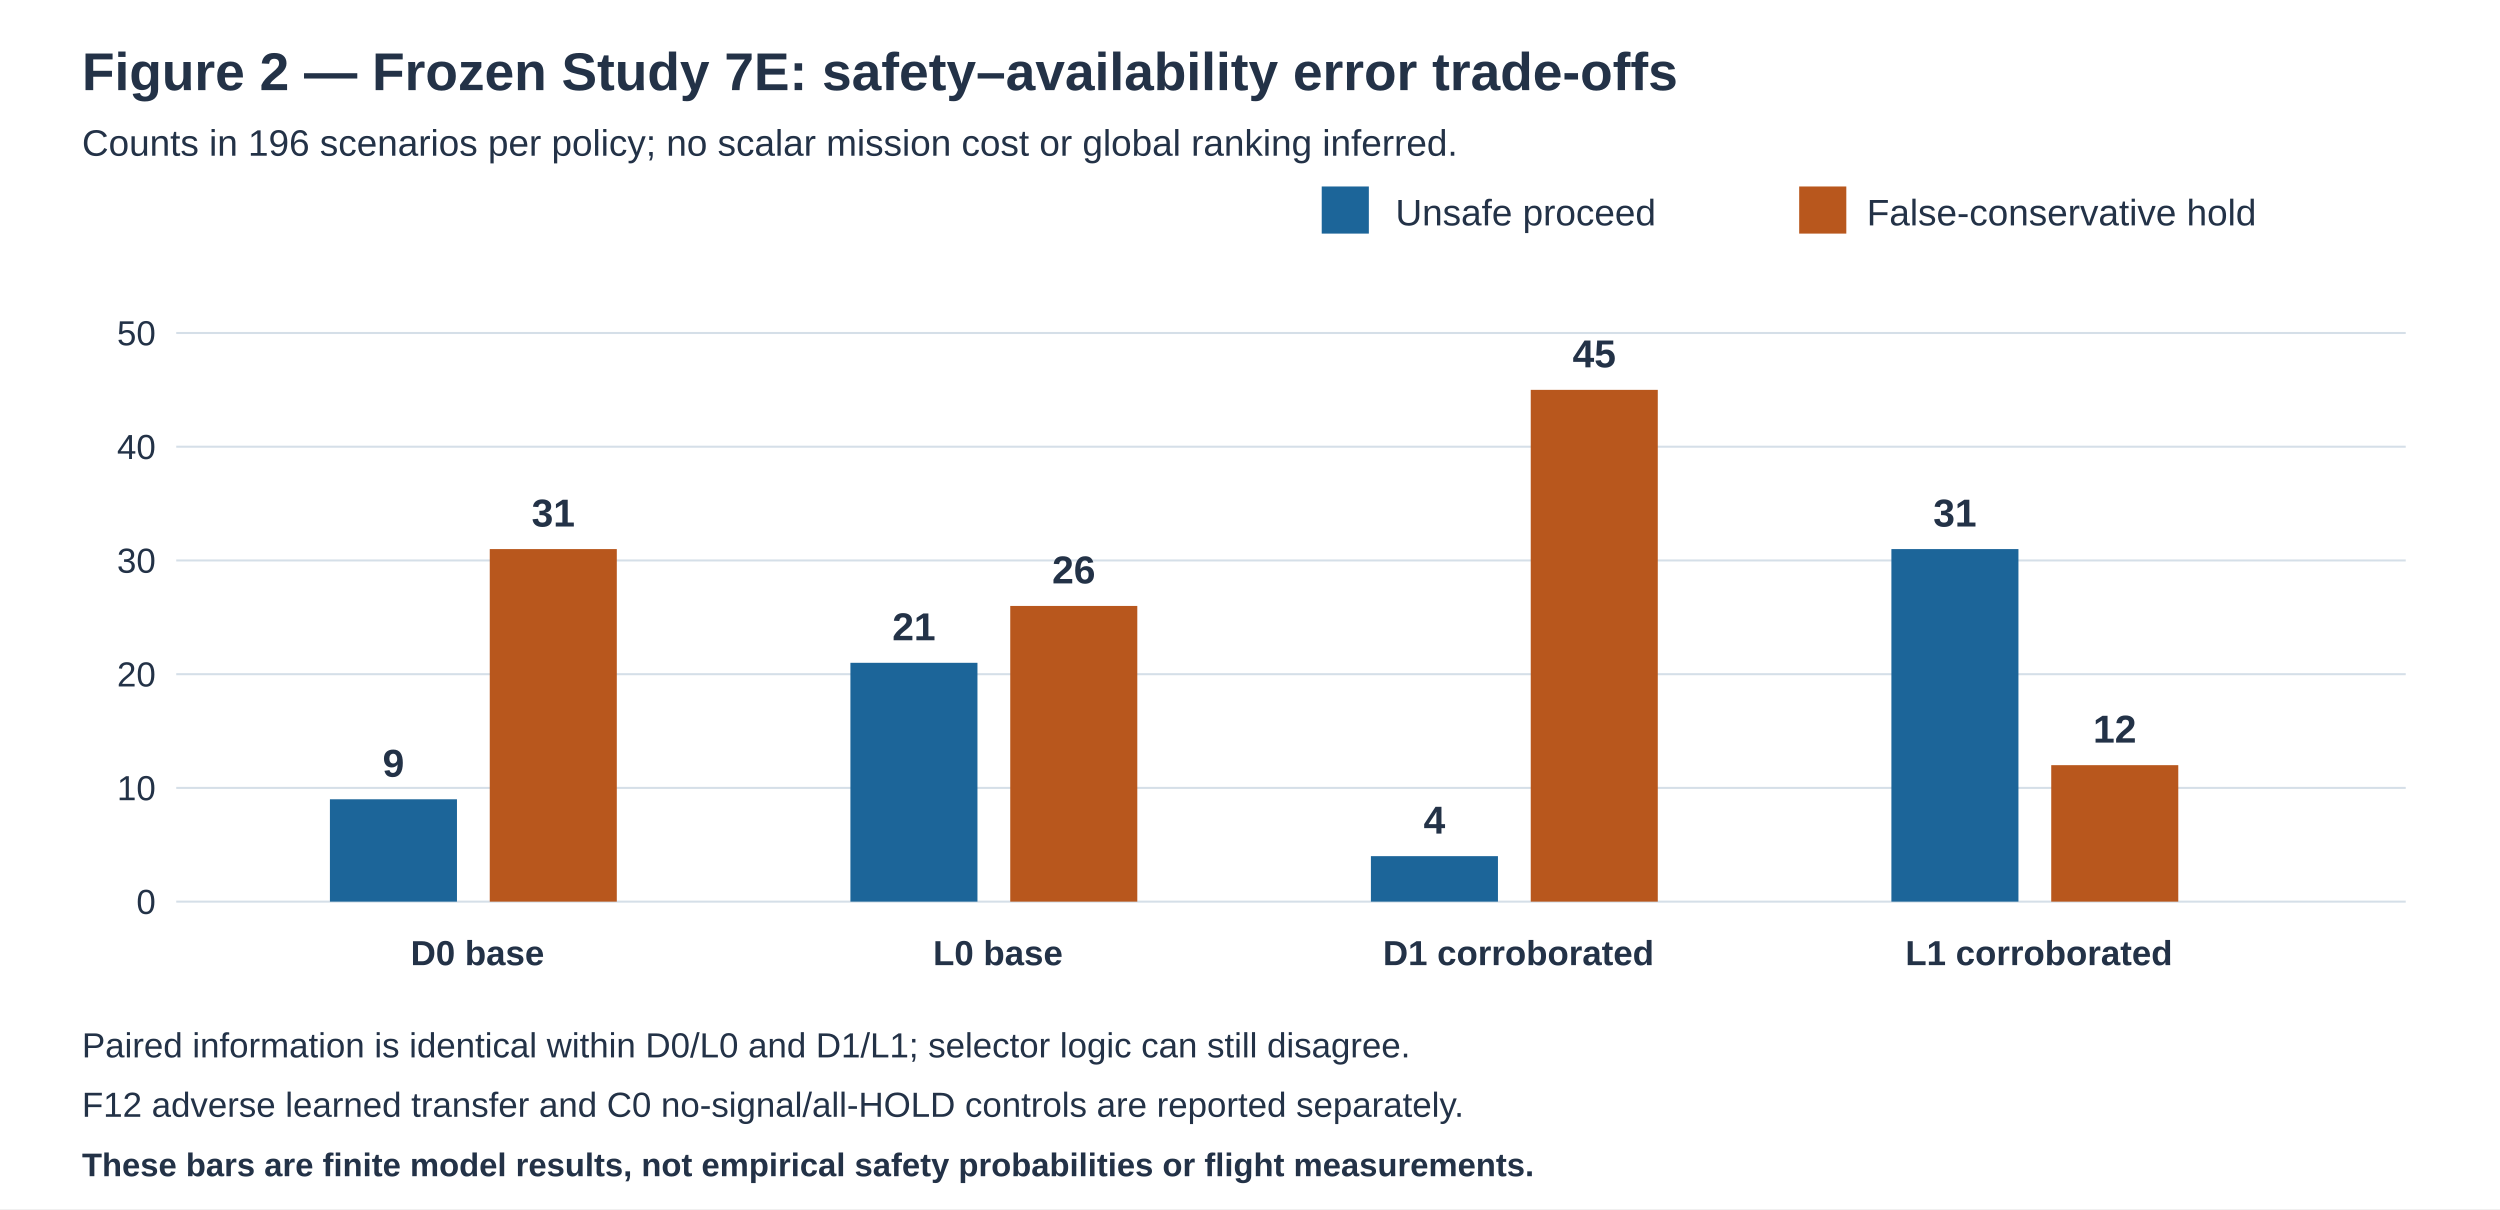
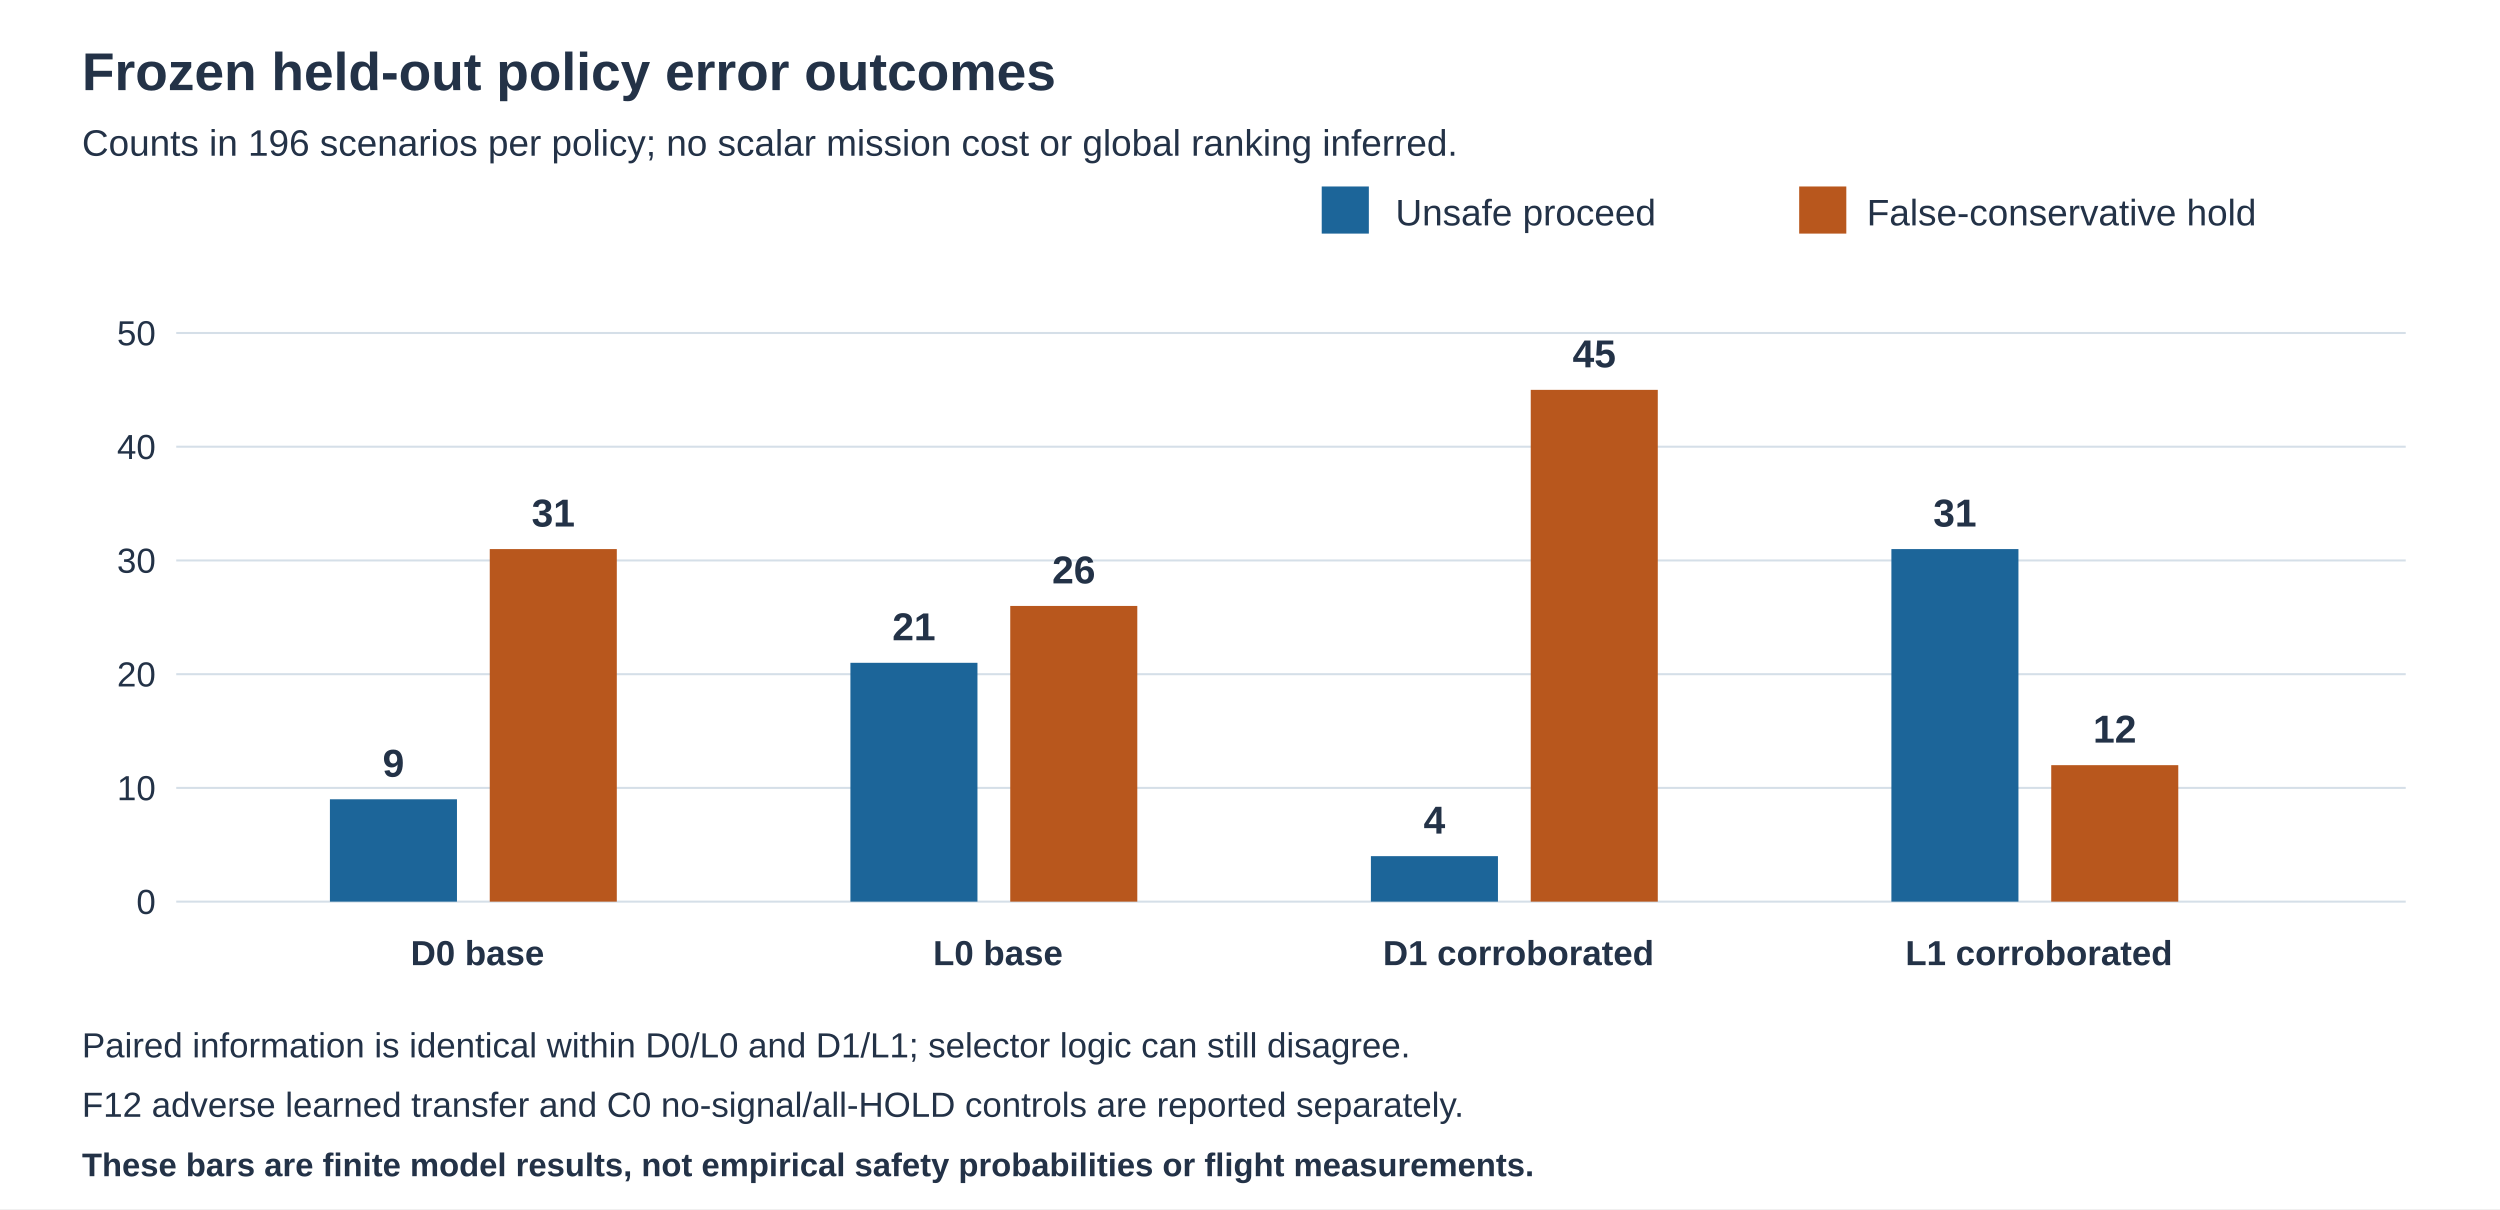
<svg xmlns="http://www.w3.org/2000/svg" role="img" aria-labelledby="title desc" width="1220" height="590" viewBox="0 0 1220 590">
  <rect width="1220" height="590" fill="white" />
-   <text x="40" y="44" font-family="Arial,Helvetica,sans-serif" font-size="26" font-weight="700" text-anchor="start" fill="#233247">Figure 2 — Frozen Study 7E: safety–availability error trade-offs</text>
+   <text x="40" y="44" font-family="Arial,Helvetica,sans-serif" font-size="26" font-weight="700" text-anchor="start" fill="#233247">Frozen held-out policy error outcomes</text>
  <text x="40" y="76" font-family="Arial,Helvetica,sans-serif" font-size="18" font-weight="400" text-anchor="start" fill="#233247">Counts in 196 scenarios per policy; no scalar mission cost or global ranking inferred.</text>
  <rect x="645" y="91" width="23" height="23" fill="#1c6599" />
  <text x="681" y="110" font-family="Arial,Helvetica,sans-serif" font-size="18" font-weight="400" text-anchor="start" fill="#233247">Unsafe proceed</text>
  <rect x="878" y="91" width="23" height="23" fill="#b8571d" />
  <text x="911" y="110" font-family="Arial,Helvetica,sans-serif" font-size="18" font-weight="400" text-anchor="start" fill="#233247">False-conservative hold</text>
  <line x1="86" y1="440" x2="1174" y2="440" stroke="#d5dfe8" stroke-width="1" />
  <text x="76" y="446" font-family="Arial,Helvetica,sans-serif" font-size="17" font-weight="400" text-anchor="end" fill="#233247">0</text>
  <line x1="86" y1="384.5" x2="1174" y2="384.5" stroke="#d5dfe8" stroke-width="1" />
  <text x="76" y="390.5" font-family="Arial,Helvetica,sans-serif" font-size="17" font-weight="400" text-anchor="end" fill="#233247">10</text>
  <line x1="86" y1="329" x2="1174" y2="329" stroke="#d5dfe8" stroke-width="1" />
  <text x="76" y="335" font-family="Arial,Helvetica,sans-serif" font-size="17" font-weight="400" text-anchor="end" fill="#233247">20</text>
  <line x1="86" y1="273.5" x2="1174" y2="273.5" stroke="#d5dfe8" stroke-width="1" />
  <text x="76" y="279.5" font-family="Arial,Helvetica,sans-serif" font-size="17" font-weight="400" text-anchor="end" fill="#233247">30</text>
  <line x1="86" y1="218" x2="1174" y2="218" stroke="#d5dfe8" stroke-width="1" />
  <text x="76" y="224" font-family="Arial,Helvetica,sans-serif" font-size="17" font-weight="400" text-anchor="end" fill="#233247">40</text>
  <line x1="86" y1="162.5" x2="1174" y2="162.5" stroke="#d5dfe8" stroke-width="1" />
  <text x="76" y="168.5" font-family="Arial,Helvetica,sans-serif" font-size="17" font-weight="400" text-anchor="end" fill="#233247">50</text>
  <g data-policy="D0_BASE" data-unsafe="9" data-fch="31">
    <rect x="161" y="390.05" width="62" height="49.95" fill="#1c6599" />
    <text x="192" y="379.05" font-family="Arial,Helvetica,sans-serif" font-size="19" font-weight="700" text-anchor="middle" fill="#233247">9</text>
    <rect x="239" y="267.95" width="62" height="172.05" fill="#b8571d" />
    <text x="270" y="256.95" font-family="Arial,Helvetica,sans-serif" font-size="19" font-weight="700" text-anchor="middle" fill="#233247">31</text>
    <text x="233" y="471" font-family="Arial,Helvetica,sans-serif" font-size="17" font-weight="700" text-anchor="middle" fill="#233247">D0 base</text>
  </g>
  <g data-policy="L0_BASE" data-unsafe="21" data-fch="26">
    <rect x="415" y="323.45" width="62" height="116.55" fill="#1c6599" />
    <text x="446" y="312.45" font-family="Arial,Helvetica,sans-serif" font-size="19" font-weight="700" text-anchor="middle" fill="#233247">21</text>
    <rect x="493" y="295.7" width="62" height="144.3" fill="#b8571d" />
    <text x="524" y="284.7" font-family="Arial,Helvetica,sans-serif" font-size="19" font-weight="700" text-anchor="middle" fill="#233247">26</text>
    <text x="487" y="471" font-family="Arial,Helvetica,sans-serif" font-size="17" font-weight="700" text-anchor="middle" fill="#233247">L0 base</text>
  </g>
  <g data-policy="D1_CORROBORATED" data-unsafe="4" data-fch="45">
    <rect x="669" y="417.8" width="62" height="22.2" fill="#1c6599" />
    <text x="700" y="406.8" font-family="Arial,Helvetica,sans-serif" font-size="19" font-weight="700" text-anchor="middle" fill="#233247">4</text>
    <rect x="747" y="190.25" width="62" height="249.75" fill="#b8571d" />
    <text x="778" y="179.25" font-family="Arial,Helvetica,sans-serif" font-size="19" font-weight="700" text-anchor="middle" fill="#233247">45</text>
    <text x="741" y="471" font-family="Arial,Helvetica,sans-serif" font-size="17" font-weight="700" text-anchor="middle" fill="#233247">D1 corroborated</text>
  </g>
  <g data-policy="L1_CORROBORATED" data-unsafe="31" data-fch="12">
    <rect x="923" y="267.95" width="62" height="172.05" fill="#1c6599" />
    <text x="954" y="256.95" font-family="Arial,Helvetica,sans-serif" font-size="19" font-weight="700" text-anchor="middle" fill="#233247">31</text>
    <rect x="1001" y="373.4" width="62" height="66.6" fill="#b8571d" />
    <text x="1032" y="362.4" font-family="Arial,Helvetica,sans-serif" font-size="19" font-weight="700" text-anchor="middle" fill="#233247">12</text>
    <text x="995" y="471" font-family="Arial,Helvetica,sans-serif" font-size="17" font-weight="700" text-anchor="middle" fill="#233247">L1 corroborated</text>
  </g>
  <text x="40" y="516" font-family="Arial,Helvetica,sans-serif" font-size="17" font-weight="400" text-anchor="start" fill="#233247">Paired information is identical within D0/L0 and D1/L1; selector logic can still disagree.</text>
  <text x="40" y="545" font-family="Arial,Helvetica,sans-serif" font-size="17" font-weight="400" text-anchor="start" fill="#233247">F12 adverse learned transfer and C0 no-signal/all-HOLD controls are reported separately.</text>
  <text x="40" y="574" font-family="Arial,Helvetica,sans-serif" font-size="16" font-weight="700" text-anchor="start" fill="#233247">These bars are finite model results, not empirical safety probabilities or flight measurements.</text>
</svg>
